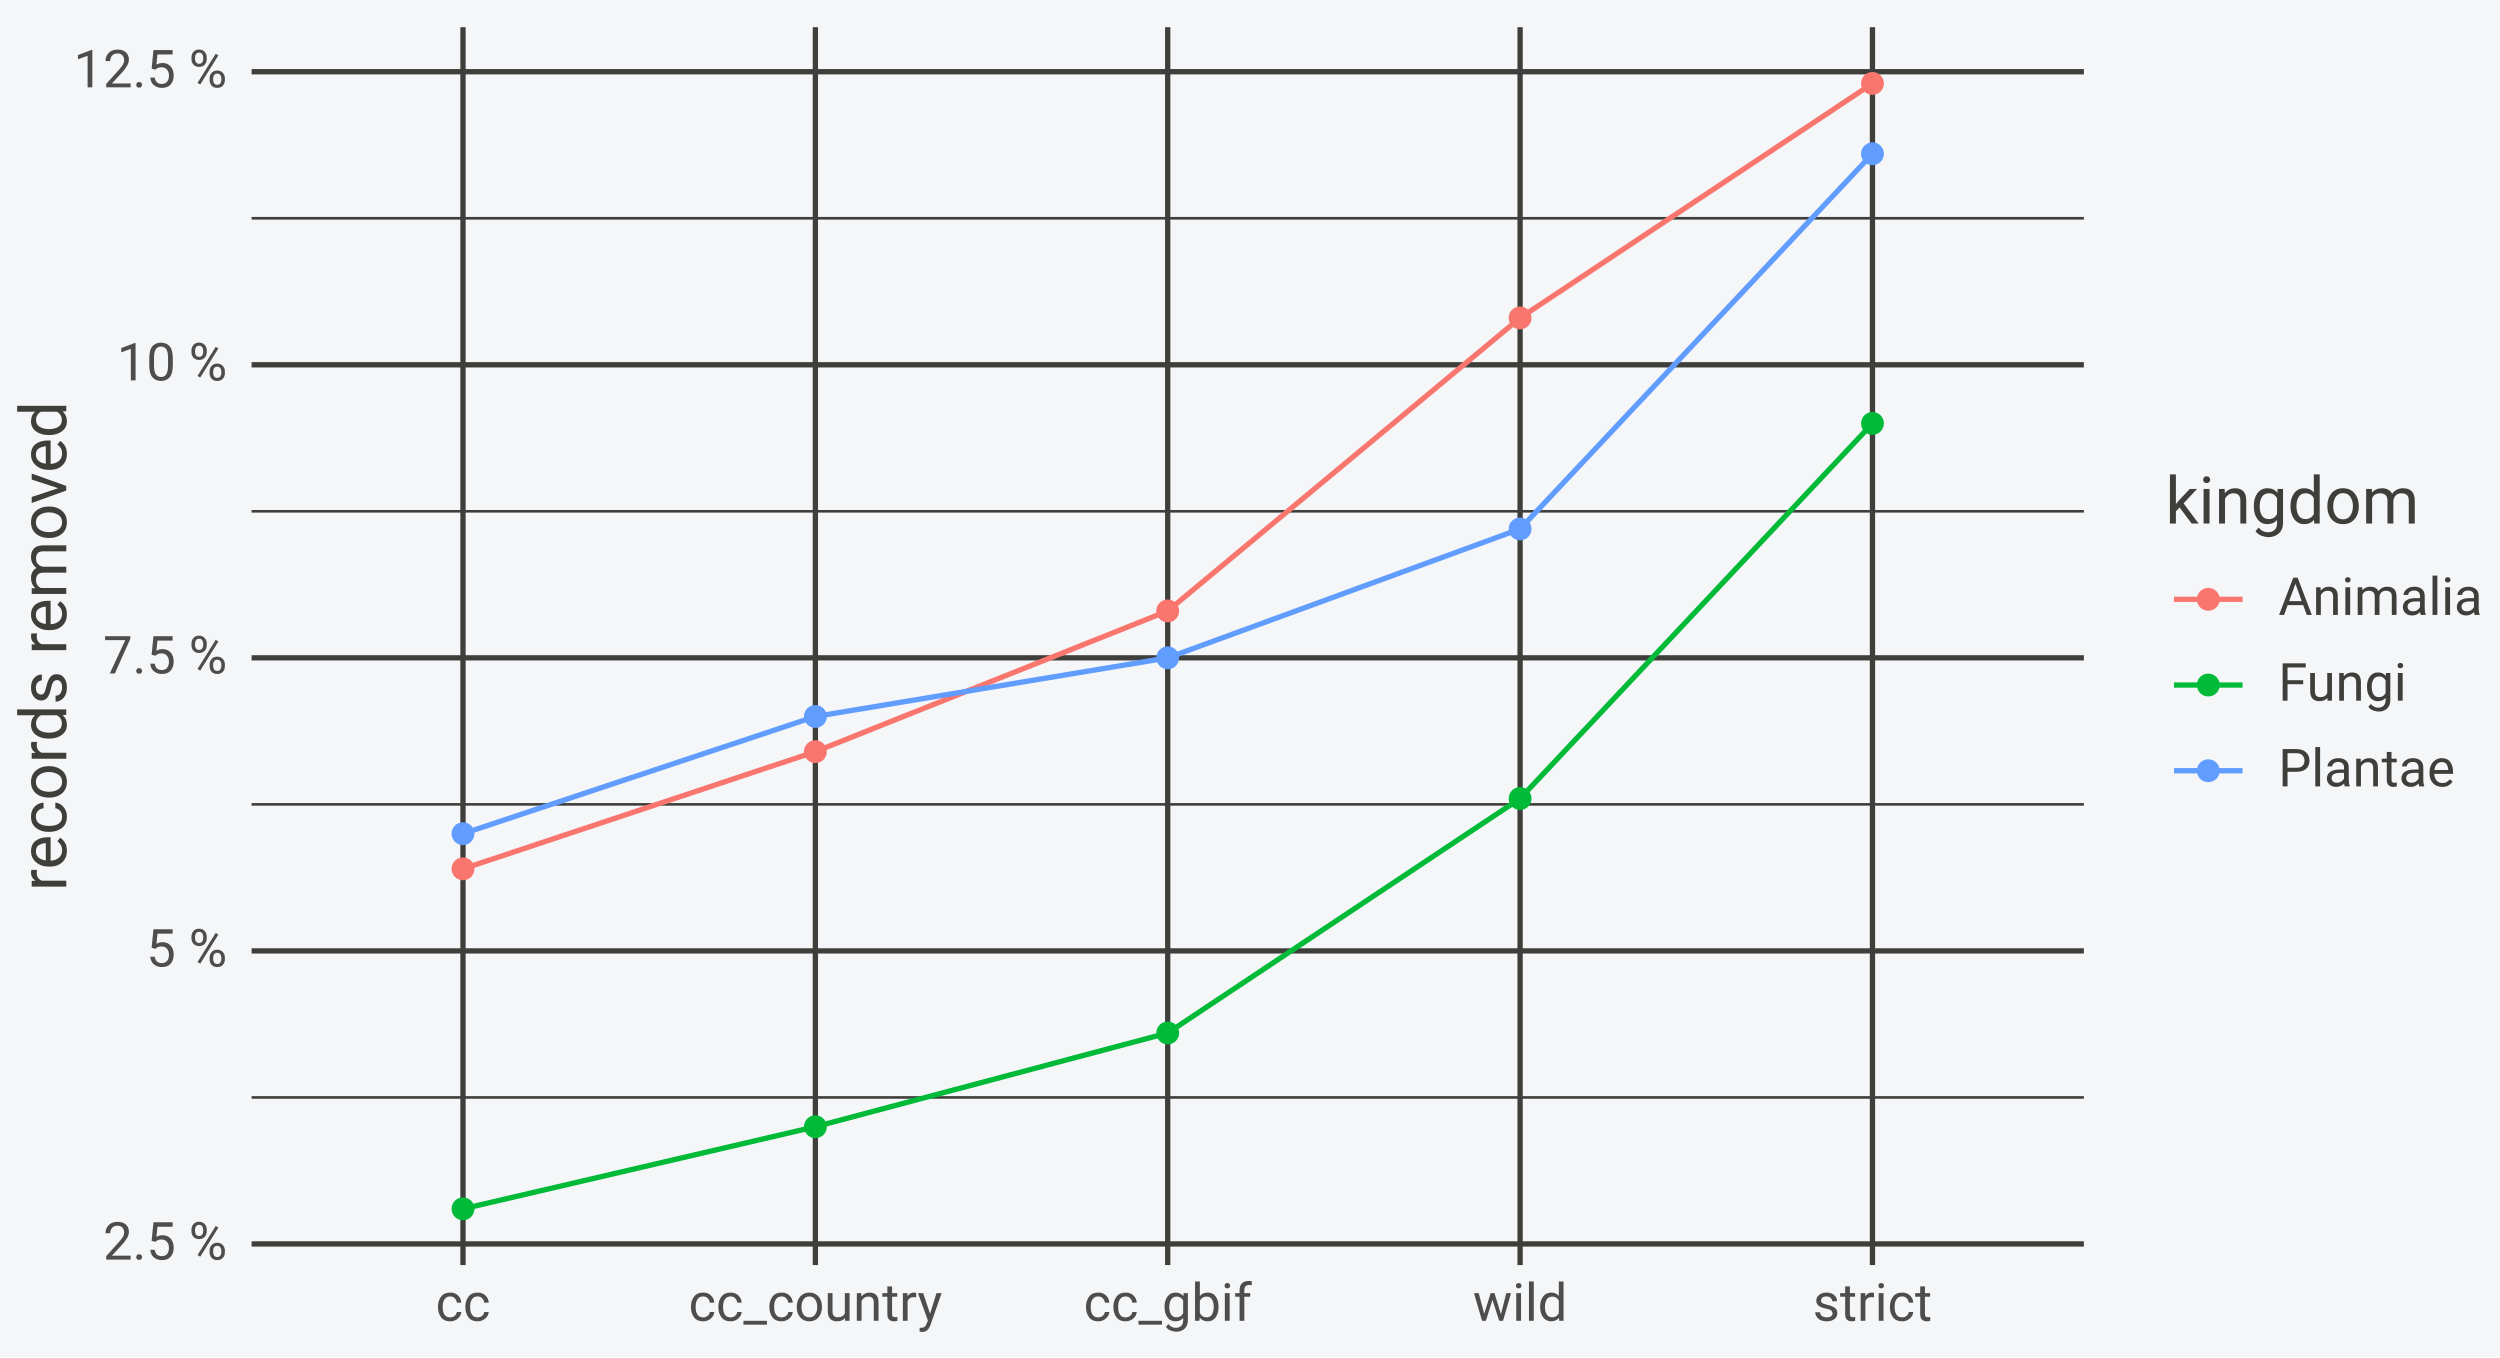
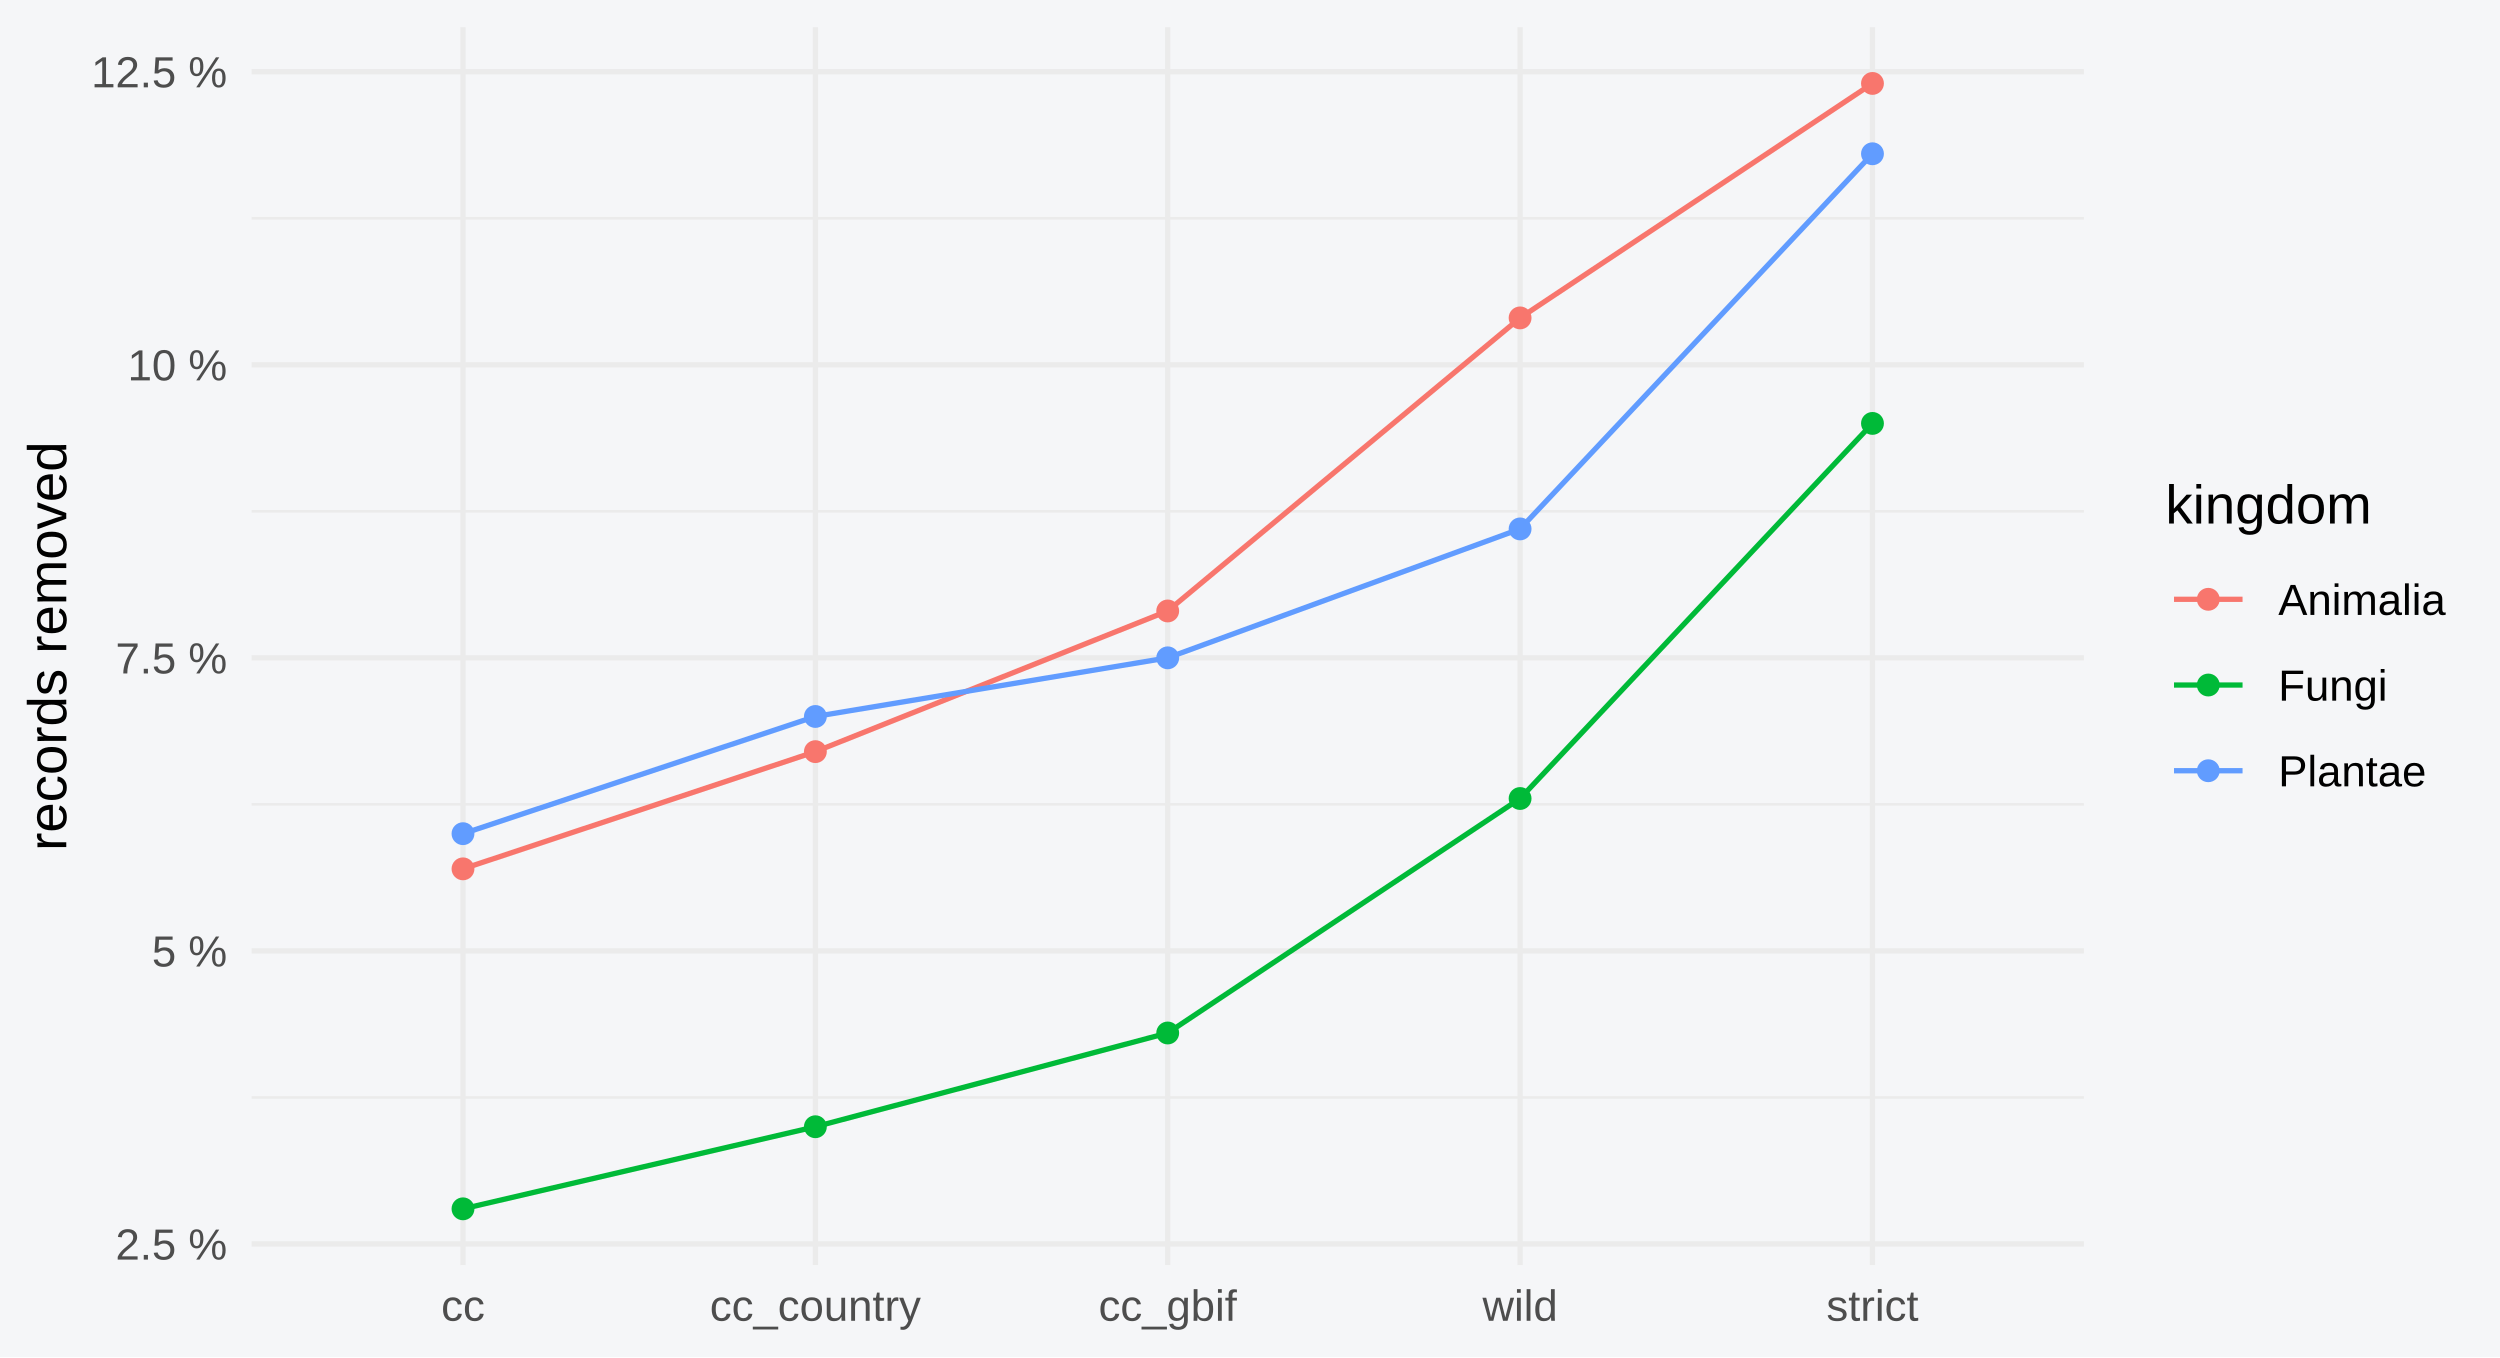
<svg xmlns="http://www.w3.org/2000/svg" width="504.00pt" height="273.60pt" viewBox="0 0 504.00 273.60">
  <g class="svglite">
    <defs>
      <style type="text/css">
-     /* theme-aware-processed */
-     .svglite line, .svglite polyline, .svglite polygon, .svglite path, .svglite circle {
+     .svglite line, .svglite polyline, .svglite polygon, .svglite path, .svglite rect, .svglite circle {
      fill: none;
-       stroke: #3E3F3A;
-       stroke-linecap: round;
-       stroke-linejoin: round;
-       stroke-miterlimit: 10.00;
-     }
-     .svglite &gt; g &gt; rect {
-       fill: none;
-       stroke: #3E3F3A;
+       stroke: #000000;
      stroke-linecap: round;
      stroke-linejoin: round;
      stroke-miterlimit: 10.00;
    }
    .svglite text {
      white-space: pre;
-       fill: #3E3F3A;
    }
    .svglite g.glyphgroup path {
      fill: inherit;
      stroke: none;
    }
  </style>
    </defs>
    <rect width="100%" height="100%" style="stroke: none; fill: #F5F6F8;" />
    <defs>
      <clipPath id="cpMC4wMHw1MDQuMDB8MC4wMHwyNzMuNjA=">
        <rect x="0.00" y="0.00" width="504.00" height="273.60" />
      </clipPath>
    </defs>
    <g clip-path="url(#cpMC4wMHw1MDQuMDB8MC4wMHwyNzMuNjA=)">
-       <rect x="0.00" y="-0" width="504.00" height="273.60" style="stroke-width: 1.07; stroke: none;" /> fill: #F5F6F8;' /&gt;
- </g>
+       <rect x="0.00" y="-0" width="504.00" height="273.60" style="stroke-width: 1.07; stroke: none;" />
+     </g>
    <defs>
      <clipPath id="cpNTAuNzJ8NDIwLjExfDUuNDh8MjU1LjA0">
        <rect x="50.72" y="5.48" width="369.39" height="249.56" />
      </clipPath>
    </defs>
    <g clip-path="url(#cpNTAuNzJ8NDIwLjExfDUuNDh8MjU1LjA0)">
-       <rect x="50.72" y="5.48" width="369.39" height="249.56" style="stroke-width: 1.07; stroke: none;" /> fill: #F5F6F8;' /&gt;
- <polyline points="50.72,221.24 420.11,221.24 " style="stroke-width: 0.53; stroke: #3E3F3A; stroke-linecap: butt;" />
-       <polyline points="50.72,162.16 420.11,162.16 " style="stroke-width: 0.53; stroke: #3E3F3A; stroke-linecap: butt;" />
-       <polyline points="50.72,103.08 420.11,103.08 " style="stroke-width: 0.53; stroke: #3E3F3A; stroke-linecap: butt;" />
-       <polyline points="50.72,44.00 420.11,44.00 " style="stroke-width: 0.53; stroke: #3E3F3A; stroke-linecap: butt;" />
-       <polyline points="50.72,250.78 420.11,250.78 " style="stroke-width: 1.07; stroke: #3E3F3A; stroke-linecap: butt;" />
-       <polyline points="50.72,191.70 420.11,191.70 " style="stroke-width: 1.07; stroke: #3E3F3A; stroke-linecap: butt;" />
-       <polyline points="50.72,132.62 420.11,132.62 " style="stroke-width: 1.07; stroke: #3E3F3A; stroke-linecap: butt;" />
-       <polyline points="50.72,73.54 420.11,73.54 " style="stroke-width: 1.07; stroke: #3E3F3A; stroke-linecap: butt;" />
-       <polyline points="50.72,14.46 420.11,14.46 " style="stroke-width: 1.07; stroke: #3E3F3A; stroke-linecap: butt;" />
-       <polyline points="93.34,255.04 93.34,5.48 " style="stroke-width: 1.07; stroke: #3E3F3A; stroke-linecap: butt;" />
-       <polyline points="164.38,255.04 164.38,5.48 " style="stroke-width: 1.07; stroke: #3E3F3A; stroke-linecap: butt;" />
-       <polyline points="235.41,255.04 235.41,5.48 " style="stroke-width: 1.07; stroke: #3E3F3A; stroke-linecap: butt;" />
-       <polyline points="306.45,255.04 306.45,5.48 " style="stroke-width: 1.07; stroke: #3E3F3A; stroke-linecap: butt;" />
-       <polyline points="377.49,255.04 377.49,5.48 " style="stroke-width: 1.07; stroke: #3E3F3A; stroke-linecap: butt;" />
+       <rect x="50.72" y="5.48" width="369.39" height="249.56" style="stroke-width: 1.07; stroke: none;" />
+       <polyline points="50.72,221.24 420.11,221.24 " style="stroke-width: 0.53; stroke: #EBEBEB; stroke-linecap: butt;" />
+       <polyline points="50.72,162.16 420.11,162.16 " style="stroke-width: 0.53; stroke: #EBEBEB; stroke-linecap: butt;" />
+       <polyline points="50.72,103.08 420.11,103.08 " style="stroke-width: 0.53; stroke: #EBEBEB; stroke-linecap: butt;" />
+       <polyline points="50.72,44.00 420.11,44.00 " style="stroke-width: 0.53; stroke: #EBEBEB; stroke-linecap: butt;" />
+       <polyline points="50.72,250.78 420.11,250.78 " style="stroke-width: 1.07; stroke: #EBEBEB; stroke-linecap: butt;" />
+       <polyline points="50.72,191.70 420.11,191.70 " style="stroke-width: 1.07; stroke: #EBEBEB; stroke-linecap: butt;" />
+       <polyline points="50.72,132.62 420.11,132.62 " style="stroke-width: 1.07; stroke: #EBEBEB; stroke-linecap: butt;" />
+       <polyline points="50.72,73.54 420.11,73.54 " style="stroke-width: 1.07; stroke: #EBEBEB; stroke-linecap: butt;" />
+       <polyline points="50.72,14.46 420.11,14.46 " style="stroke-width: 1.07; stroke: #EBEBEB; stroke-linecap: butt;" />
+       <polyline points="93.34,255.04 93.34,5.48 " style="stroke-width: 1.07; stroke: #EBEBEB; stroke-linecap: butt;" />
+       <polyline points="164.38,255.04 164.38,5.48 " style="stroke-width: 1.07; stroke: #EBEBEB; stroke-linecap: butt;" />
+       <polyline points="235.41,255.04 235.41,5.48 " style="stroke-width: 1.07; stroke: #EBEBEB; stroke-linecap: butt;" />
+       <polyline points="306.45,255.04 306.45,5.48 " style="stroke-width: 1.07; stroke: #EBEBEB; stroke-linecap: butt;" />
+       <polyline points="377.49,255.04 377.49,5.48 " style="stroke-width: 1.07; stroke: #EBEBEB; stroke-linecap: butt;" />
      <polyline points="93.34,175.16 164.38,151.53 235.41,123.17 306.45,64.09 377.49,16.82 " style="stroke-width: 1.07; stroke: #F8766D; stroke-linecap: butt;" />
      <polyline points="93.34,243.70 164.38,227.15 235.41,208.25 306.45,160.98 377.49,85.36 " style="stroke-width: 1.07; stroke: #00BA38; stroke-linecap: butt;" />
      <polyline points="93.34,168.07 164.38,144.44 235.41,132.62 306.45,106.63 377.49,31.00 " style="stroke-width: 1.07; stroke: #619CFF; stroke-linecap: butt;" />
      <circle cx="93.34" cy="175.16" r="1.95" style="stroke-width: 0.71; stroke: #F8766D; fill: #F8766D;" />
      <circle cx="93.34" cy="243.70" r="1.95" style="stroke-width: 0.71; stroke: #00BA38; fill: #00BA38;" />
      <circle cx="93.34" cy="168.07" r="1.95" style="stroke-width: 0.71; stroke: #619CFF; fill: #619CFF;" />
      <circle cx="164.38" cy="151.53" r="1.95" style="stroke-width: 0.71; stroke: #F8766D; fill: #F8766D;" />
      <circle cx="164.38" cy="227.15" r="1.95" style="stroke-width: 0.71; stroke: #00BA38; fill: #00BA38;" />
      <circle cx="164.38" cy="144.44" r="1.95" style="stroke-width: 0.71; stroke: #619CFF; fill: #619CFF;" />
      <circle cx="235.41" cy="123.17" r="1.95" style="stroke-width: 0.71; stroke: #F8766D; fill: #F8766D;" />
      <circle cx="235.41" cy="208.25" r="1.95" style="stroke-width: 0.71; stroke: #00BA38; fill: #00BA38;" />
      <circle cx="235.41" cy="132.62" r="1.95" style="stroke-width: 0.71; stroke: #619CFF; fill: #619CFF;" />
      <circle cx="306.45" cy="64.09" r="1.95" style="stroke-width: 0.71; stroke: #F8766D; fill: #F8766D;" />
      <circle cx="306.45" cy="160.98" r="1.95" style="stroke-width: 0.71; stroke: #00BA38; fill: #00BA38;" />
      <circle cx="306.45" cy="106.63" r="1.95" style="stroke-width: 0.71; stroke: #619CFF; fill: #619CFF;" />
      <circle cx="377.49" cy="16.82" r="1.95" style="stroke-width: 0.71; stroke: #F8766D; fill: #F8766D;" />
      <circle cx="377.49" cy="85.36" r="1.95" style="stroke-width: 0.71; stroke: #00BA38; fill: #00BA38;" />
      <circle cx="377.49" cy="31.00" r="1.95" style="stroke-width: 0.71; stroke: #619CFF; fill: #619CFF;" />
    </g>
    <g clip-path="url(#cpMC4wMHw1MDQuMDB8MC4wMHwyNzMuNjA=)">
-       <text x="45.79" y="253.93" text-anchor="end" style="font-size: 0.88em;fill: #4D4D4D; font-family: &quot;Roboto&quot;, -apple-system, BlinkMacSystemFont, &quot;Segoe UI&quot;, system-ui, sans-serif;">2.5 %</text>
-       <text x="45.79" y="194.85" text-anchor="end" style="font-size: 0.88em;fill: #4D4D4D; font-family: &quot;Roboto&quot;, -apple-system, BlinkMacSystemFont, &quot;Segoe UI&quot;, system-ui, sans-serif;">5 %</text>
-       <text x="45.79" y="135.77" text-anchor="end" style="font-size: 0.88em;fill: #4D4D4D; font-family: &quot;Roboto&quot;, -apple-system, BlinkMacSystemFont, &quot;Segoe UI&quot;, system-ui, sans-serif;">7.5 %</text>
-       <text x="45.79" y="76.69" text-anchor="end" style="font-size: 0.88em;fill: #4D4D4D; font-family: &quot;Roboto&quot;, -apple-system, BlinkMacSystemFont, &quot;Segoe UI&quot;, system-ui, sans-serif;">10 %</text>
-       <text x="45.79" y="17.61" text-anchor="end" style="font-size: 0.88em;fill: #4D4D4D; font-family: &quot;Roboto&quot;, -apple-system, BlinkMacSystemFont, &quot;Segoe UI&quot;, system-ui, sans-serif;">12.5 %</text>
-       <text x="93.34" y="266.27" text-anchor="middle" style="font-size: 0.88em;fill: #4D4D4D; font-family: &quot;Roboto&quot;, -apple-system, BlinkMacSystemFont, &quot;Segoe UI&quot;, system-ui, sans-serif;">cc</text>
-       <text x="164.38" y="266.27" text-anchor="middle" style="font-size: 0.88em;fill: #4D4D4D; font-family: &quot;Roboto&quot;, -apple-system, BlinkMacSystemFont, &quot;Segoe UI&quot;, system-ui, sans-serif;">cc_country</text>
-       <text x="235.41" y="266.27" text-anchor="middle" style="font-size: 0.88em;fill: #4D4D4D; font-family: &quot;Roboto&quot;, -apple-system, BlinkMacSystemFont, &quot;Segoe UI&quot;, system-ui, sans-serif;">cc_gbif</text>
-       <text x="306.45" y="266.27" text-anchor="middle" style="font-size: 0.88em;fill: #4D4D4D; font-family: &quot;Roboto&quot;, -apple-system, BlinkMacSystemFont, &quot;Segoe UI&quot;, system-ui, sans-serif;">wild</text>
-       <text x="377.49" y="266.27" text-anchor="middle" style="font-size: 0.88em;fill: #4D4D4D; font-family: &quot;Roboto&quot;, -apple-system, BlinkMacSystemFont, &quot;Segoe UI&quot;, system-ui, sans-serif;">strict</text>
-       <text transform="translate(13.36,130.26) rotate(-90)" text-anchor="middle" style="font-size: 1.1em; font-family: &quot;Roboto&quot;, -apple-system, BlinkMacSystemFont, &quot;Segoe UI&quot;, system-ui, sans-serif;">records removed</text>
-       <text x="436.55" y="105.54" style="font-size: 1.1em; font-family: &quot;Roboto&quot;, -apple-system, BlinkMacSystemFont, &quot;Segoe UI&quot;, system-ui, sans-serif;">kingdom</text>
+       <text x="45.79" y="253.93" text-anchor="end" style="font-size: 8.80px;fill: #4D4D4D; font-family: &quot;Arial&quot;;" textLength="22.48px" lengthAdjust="spacingAndGlyphs">2.5 %</text>
+       <text x="45.79" y="194.85" text-anchor="end" style="font-size: 8.80px;fill: #4D4D4D; font-family: &quot;Arial&quot;;" textLength="15.16px" lengthAdjust="spacingAndGlyphs">5 %</text>
+       <text x="45.79" y="135.77" text-anchor="end" style="font-size: 8.80px;fill: #4D4D4D; font-family: &quot;Arial&quot;;" textLength="22.48px" lengthAdjust="spacingAndGlyphs">7.5 %</text>
+       <text x="45.79" y="76.69" text-anchor="end" style="font-size: 8.80px;fill: #4D4D4D; font-family: &quot;Arial&quot;;" textLength="20.05px" lengthAdjust="spacingAndGlyphs">10 %</text>
+       <text x="45.79" y="17.61" text-anchor="end" style="font-size: 8.80px;fill: #4D4D4D; font-family: &quot;Arial&quot;;" textLength="27.38px" lengthAdjust="spacingAndGlyphs">12.5 %</text>
+       <text x="93.34" y="266.27" text-anchor="middle" style="font-size: 8.80px;fill: #4D4D4D; font-family: &quot;Arial&quot;;" textLength="8.81px" lengthAdjust="spacingAndGlyphs">cc</text>
+       <text x="164.38" y="266.27" text-anchor="middle" style="font-size: 8.80px;fill: #4D4D4D; font-family: &quot;Arial&quot;;" textLength="42.55px" lengthAdjust="spacingAndGlyphs">cc_country</text>
+       <text x="235.41" y="266.27" text-anchor="middle" style="font-size: 8.80px;fill: #4D4D4D; font-family: &quot;Arial&quot;;" textLength="27.88px" lengthAdjust="spacingAndGlyphs">cc_gbif</text>
+       <text x="306.45" y="266.27" text-anchor="middle" style="font-size: 8.80px;fill: #4D4D4D; font-family: &quot;Arial&quot;;" textLength="15.16px" lengthAdjust="spacingAndGlyphs">wild</text>
+       <text x="377.49" y="266.27" text-anchor="middle" style="font-size: 8.80px;fill: #4D4D4D; font-family: &quot;Arial&quot;;" textLength="18.56px" lengthAdjust="spacingAndGlyphs">strict</text>
+       <text transform="translate(13.36,130.26) rotate(-90)" text-anchor="middle" style="font-size: 11.00px; font-family: &quot;Arial&quot;;" textLength="82.56px" lengthAdjust="spacingAndGlyphs">records removed</text>
+       <text x="436.55" y="105.54" style="font-size: 11.00px; font-family: &quot;Arial&quot;;" textLength="41.59px" lengthAdjust="spacingAndGlyphs">kingdom</text>
      <line x1="438.28" y1="120.82" x2="452.10" y2="120.82" style="stroke-width: 1.07; stroke: #F8766D; stroke-linecap: butt;" />
      <circle cx="445.19" cy="120.82" r="1.95" style="stroke-width: 0.71; stroke: #F8766D; fill: #F8766D;" />
      <line x1="438.28" y1="138.10" x2="452.10" y2="138.10" style="stroke-width: 1.07; stroke: #00BA38; stroke-linecap: butt;" />
      <circle cx="445.19" cy="138.10" r="1.95" style="stroke-width: 0.71; stroke: #00BA38; fill: #00BA38;" />
      <line x1="438.28" y1="155.38" x2="452.10" y2="155.38" style="stroke-width: 1.07; stroke: #619CFF; stroke-linecap: butt;" />
      <circle cx="445.19" cy="155.38" r="1.95" style="stroke-width: 0.71; stroke: #619CFF; fill: #619CFF;" />
-       <text x="459.31" y="123.97" style="font-size: 0.88em; font-family: &quot;Roboto&quot;, -apple-system, BlinkMacSystemFont, &quot;Segoe UI&quot;, system-ui, sans-serif;">Animalia</text>
-       <text x="459.31" y="141.25" style="font-size: 0.88em; font-family: &quot;Roboto&quot;, -apple-system, BlinkMacSystemFont, &quot;Segoe UI&quot;, system-ui, sans-serif;">Fungi</text>
-       <text x="459.31" y="158.53" style="font-size: 0.88em; font-family: &quot;Roboto&quot;, -apple-system, BlinkMacSystemFont, &quot;Segoe UI&quot;, system-ui, sans-serif;">Plantae</text>
+       <text x="459.31" y="123.97" style="font-size: 8.80px; font-family: &quot;Arial&quot;;" textLength="33.73px" lengthAdjust="spacingAndGlyphs">Animalia</text>
+       <text x="459.31" y="141.25" style="font-size: 8.80px; font-family: &quot;Arial&quot;;" textLength="22.00px" lengthAdjust="spacingAndGlyphs">Fungi</text>
+       <text x="459.31" y="158.53" style="font-size: 8.80px; font-family: &quot;Arial&quot;;" textLength="29.83px" lengthAdjust="spacingAndGlyphs">Plantae</text>
    </g>
  </g>
</svg>
